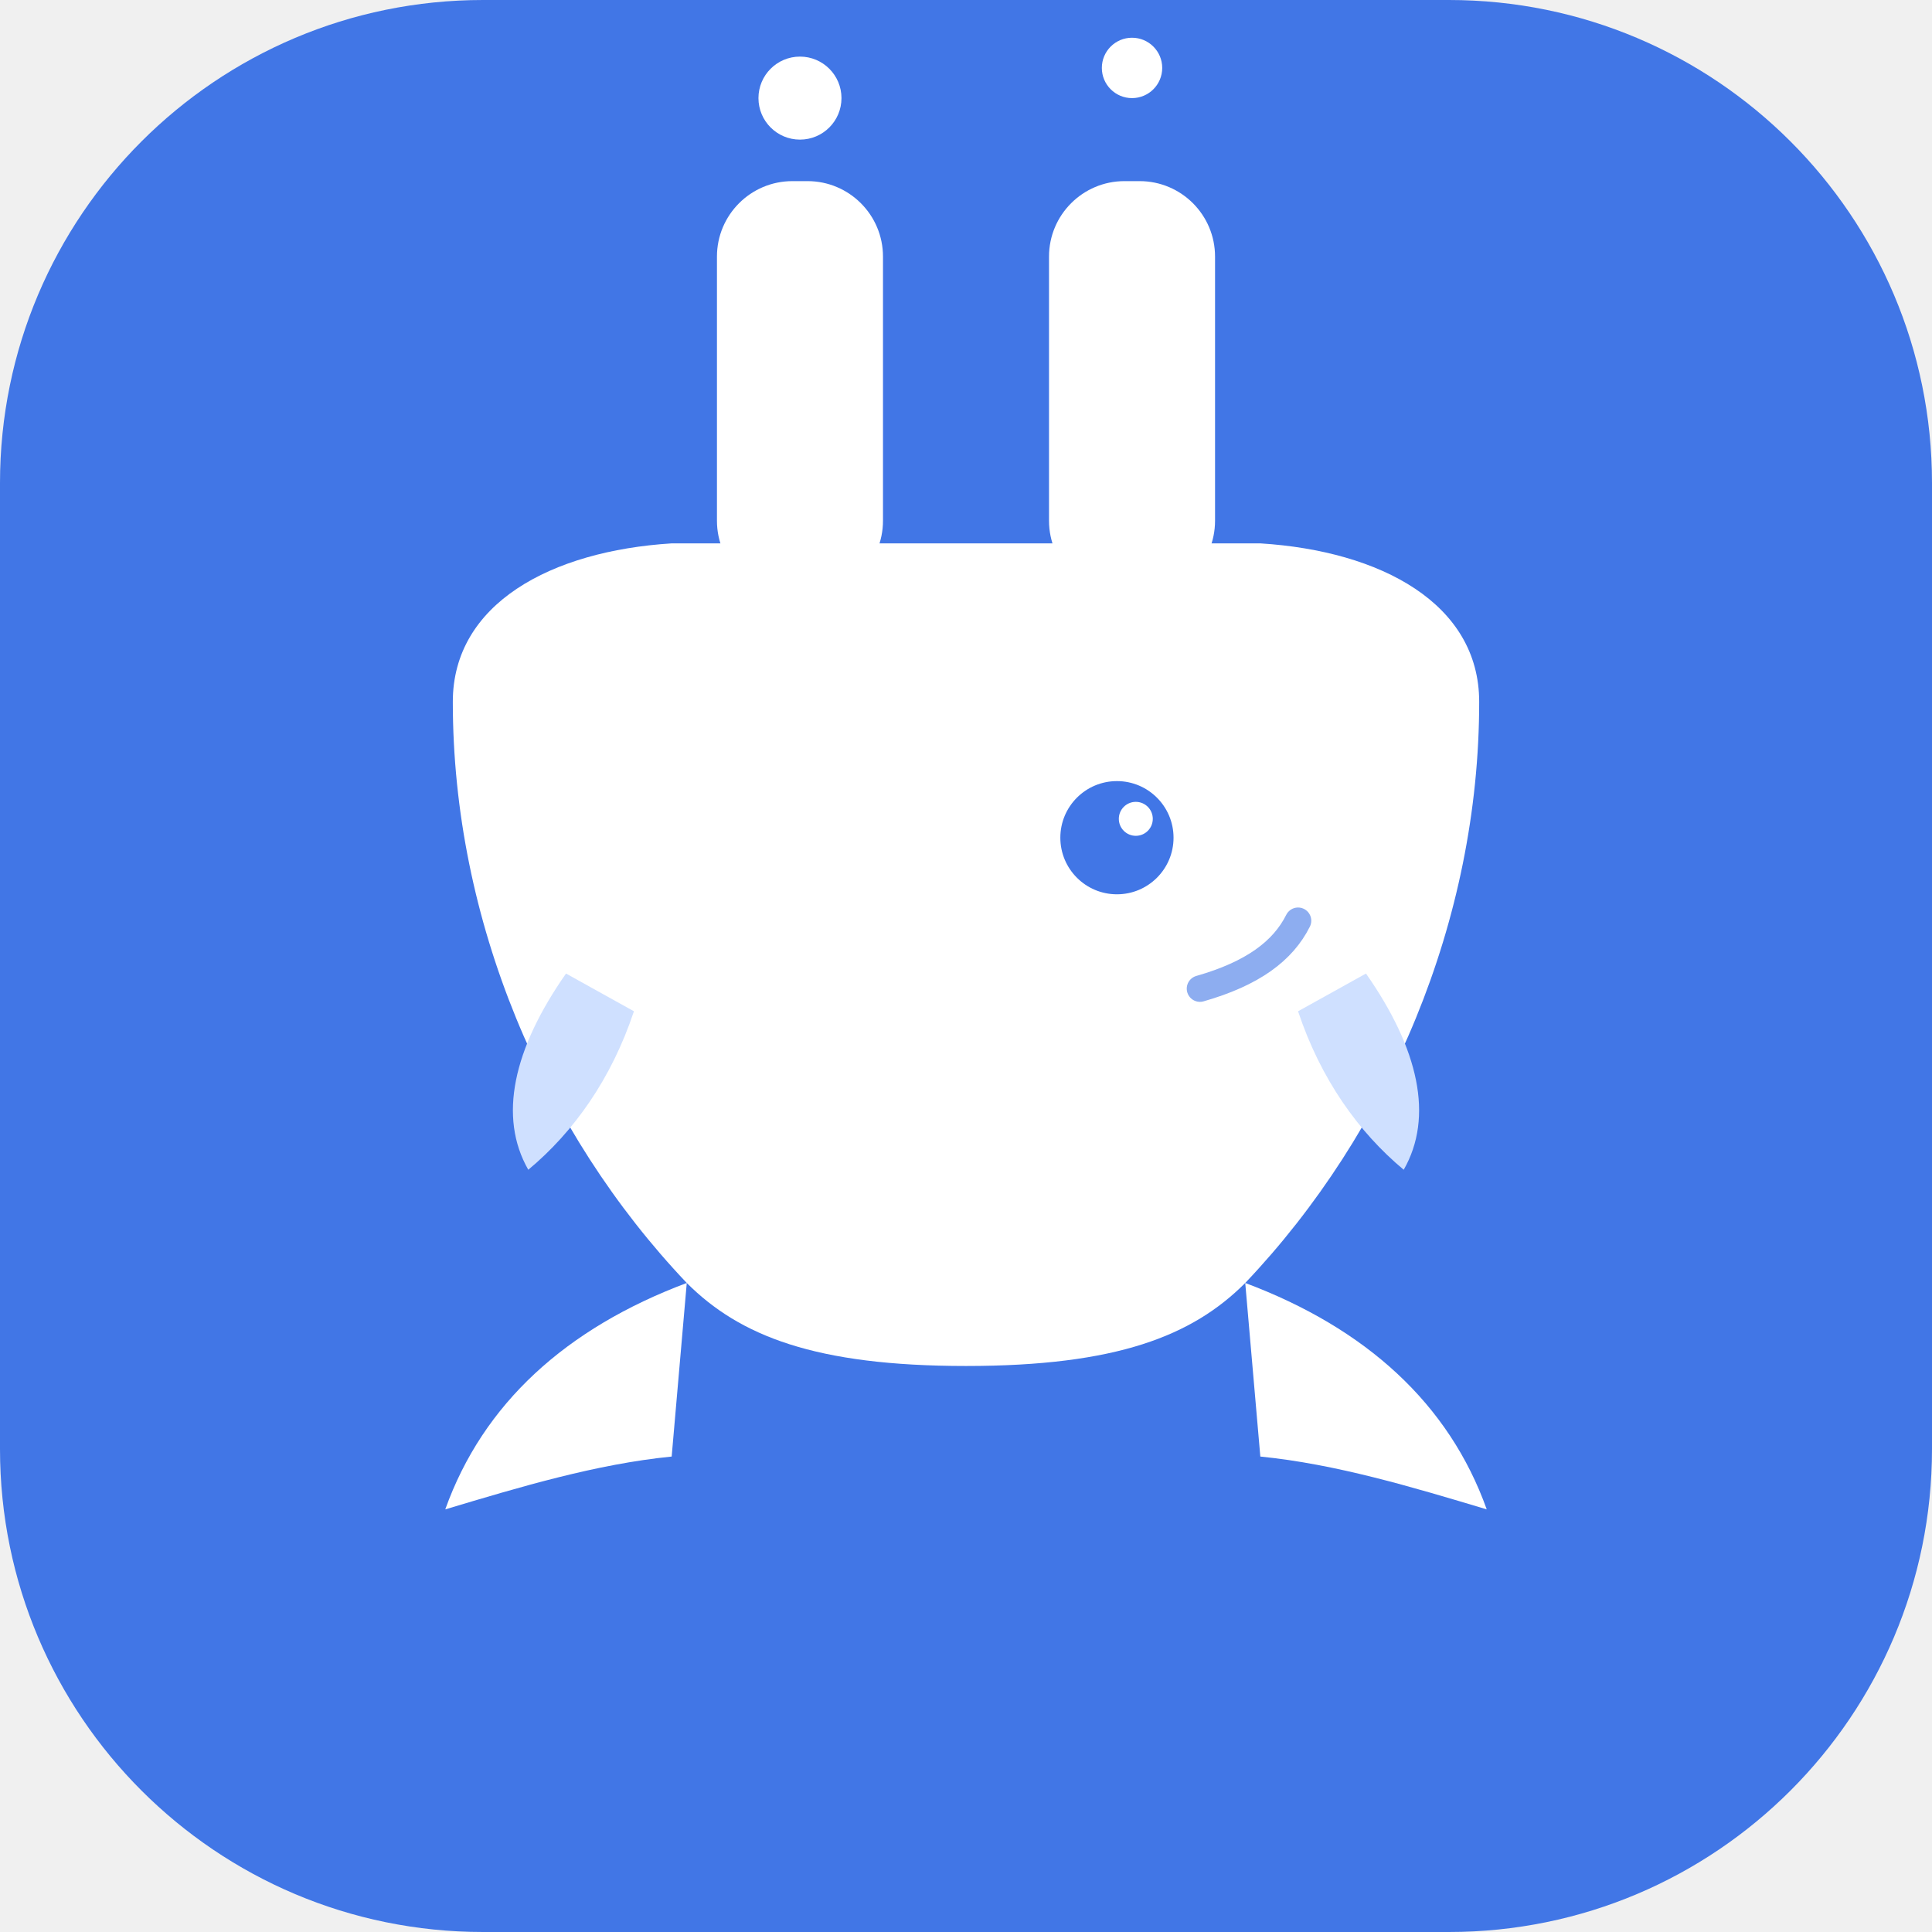
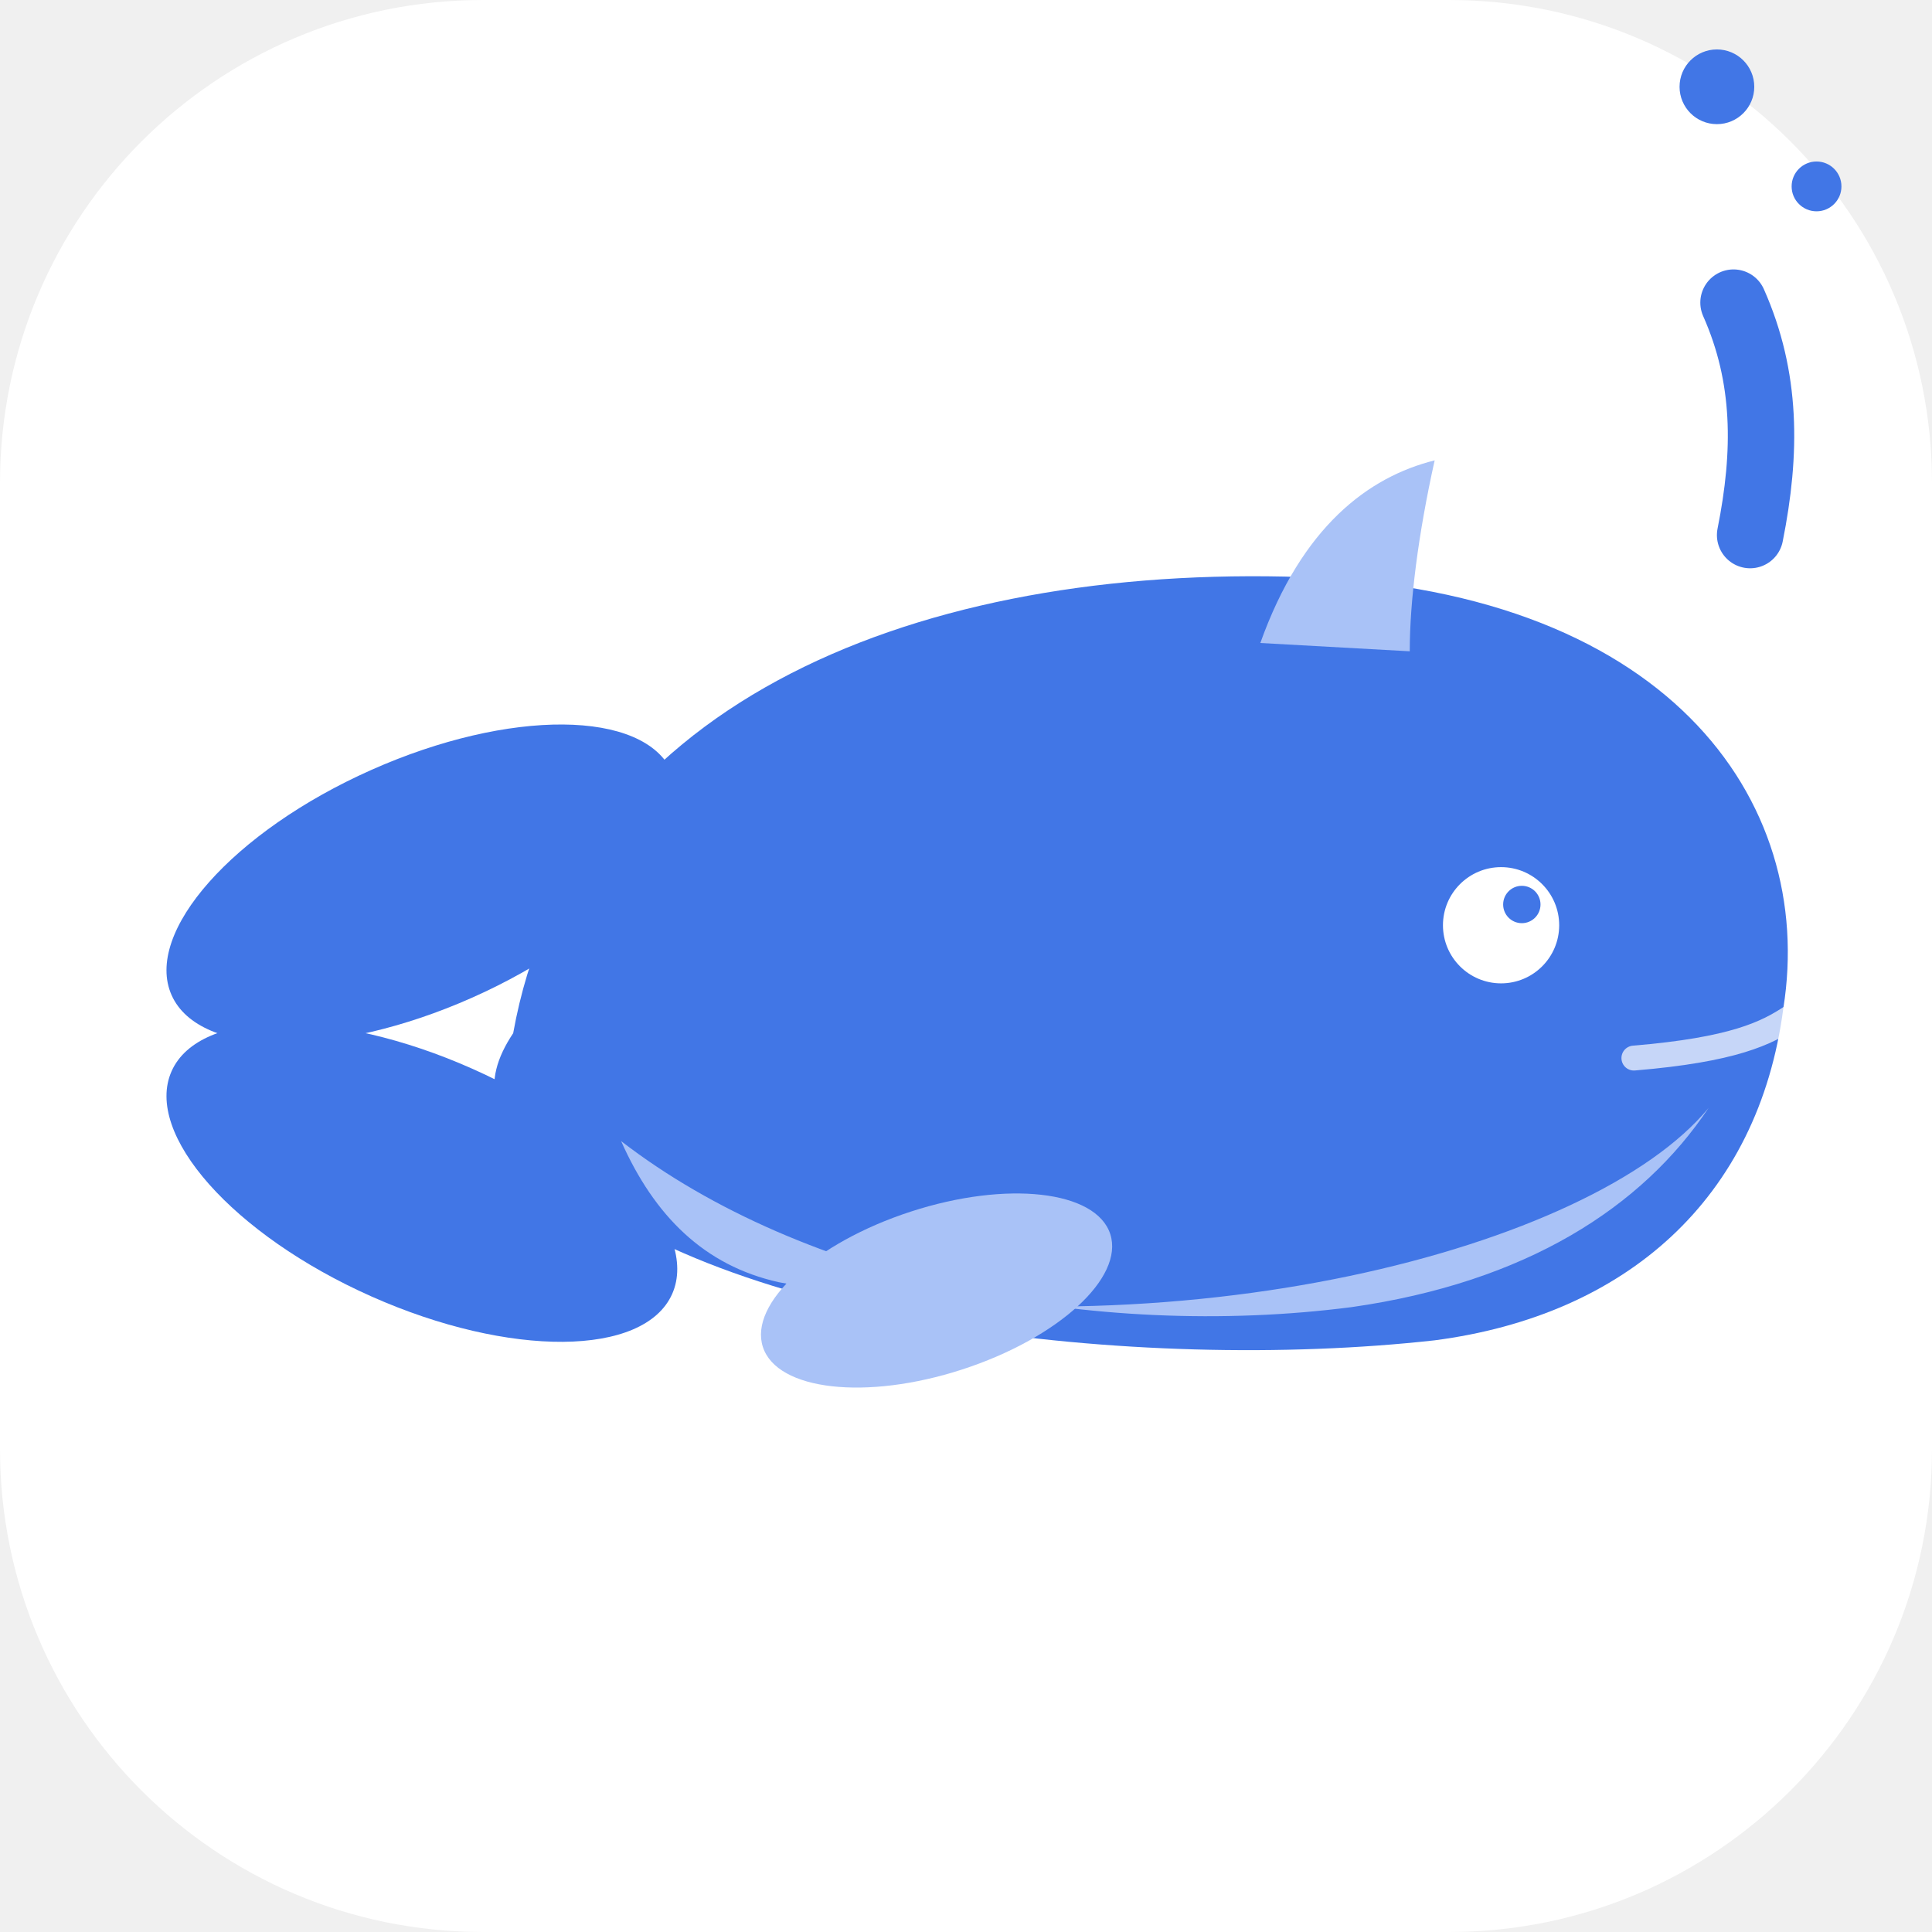
<svg xmlns="http://www.w3.org/2000/svg" viewBox="0 0 512 512">
-   <rect width="512" height="512" rx="128" fill="#4176E6" />
-   <g fill="#ffffff">
-     <rect x="190" y="48" width="44" height="110" rx="20" />
-     <rect x="278" y="48" width="44" height="110" rx="20" />
-     <path d="M120 186 C120 160 146 146 178 144 L334 144 C366 146 392 160 392 186 C392 244 368 300 330 340 C316 354 296 362 256 362 C216 362 196 354 182 340 C144 300 120 244 120 186 Z" />
-     <path d="M182 340 C150 352 128 372 118 400 C138 394 158 388 178 386 Z" />
-     <path d="M330 340 C362 352 384 372 394 400 C374 394 354 388 334 386 Z" />
+   <rect width="512" height="512" rx="128" fill="#ffffff" />
+   <g transform="translate(290 232) scale(1.1) translate(-290 -232)">
+     <g fill="#4176E6">
+       <ellipse cx="128" cy="234" rx="66" ry="30" transform="rotate(-24 128 234)" />
+       <ellipse cx="128" cy="306" rx="66" ry="30" transform="rotate(24 128 306)" />
+     </g>
+     <path d="M150 270 C164 192 244 158 336 160 C428 162 464 214 456 264 C450 310 418 338 372 344 C300 352 200 340 160 304 C144 292 142 282 150 270 Z" fill="#4176E6" />
+     <path d="M176 296 C220 330 290 344 352 336 C394 330 422 312 438 288 C410 322 310 348 214 330 C196 326 184 314 176 296 Z" fill="#A9C2F7" />
+     <ellipse cx="252" cy="332" rx="44" ry="20" fill="#A9C2F7" transform="rotate(-18 252 332)" />
+     <path d="M330 176 C340 148 356 136 372 132 C368 150 366 166 366 178 Z" fill="#A9C2F7" />
+     <circle cx="388" cy="244" r="14" fill="#ffffff" />
+     <circle cx="393" cy="239" r="4.5" fill="#4176E6" />
+     <path d="M420 276 C444 274 452 270 458 266" stroke="#ffffff" stroke-width="6" stroke-linecap="round" fill="none" opacity="0.7" />
+     <path d="M448 150 C452 130 452 112 444 94" stroke="#4176E6" stroke-width="16" stroke-linecap="round" fill="none" />
+     <circle cx="440" cy="42" r="9" fill="#4176E6" />
+     <circle cx="464" cy="66" r="6" fill="#4176E6" />
  </g>
-   <path d="M150 258 C136 278 132 296 140 310 C152 300 162 286 168 268 Z" fill="#CFE0FF" />
-   <path d="M362 258 C376 278 380 296 372 310 C360 300 350 286 344 268 Z" fill="#CFE0FF" />
-   <circle cx="296" cy="222" r="15" fill="#4176E6" />
-   <circle cx="301" cy="217" r="4.5" fill="#ffffff" />
-   <path d="M318 262 C332 258 340 252 344 244" stroke="#4176E6" stroke-width="7" stroke-linecap="round" fill="none" opacity="0.6" />
-   <circle cx="212" cy="26" r="11" fill="#ffffff" />
-   <circle cx="300" cy="18" r="8" fill="#ffffff" />
</svg>
